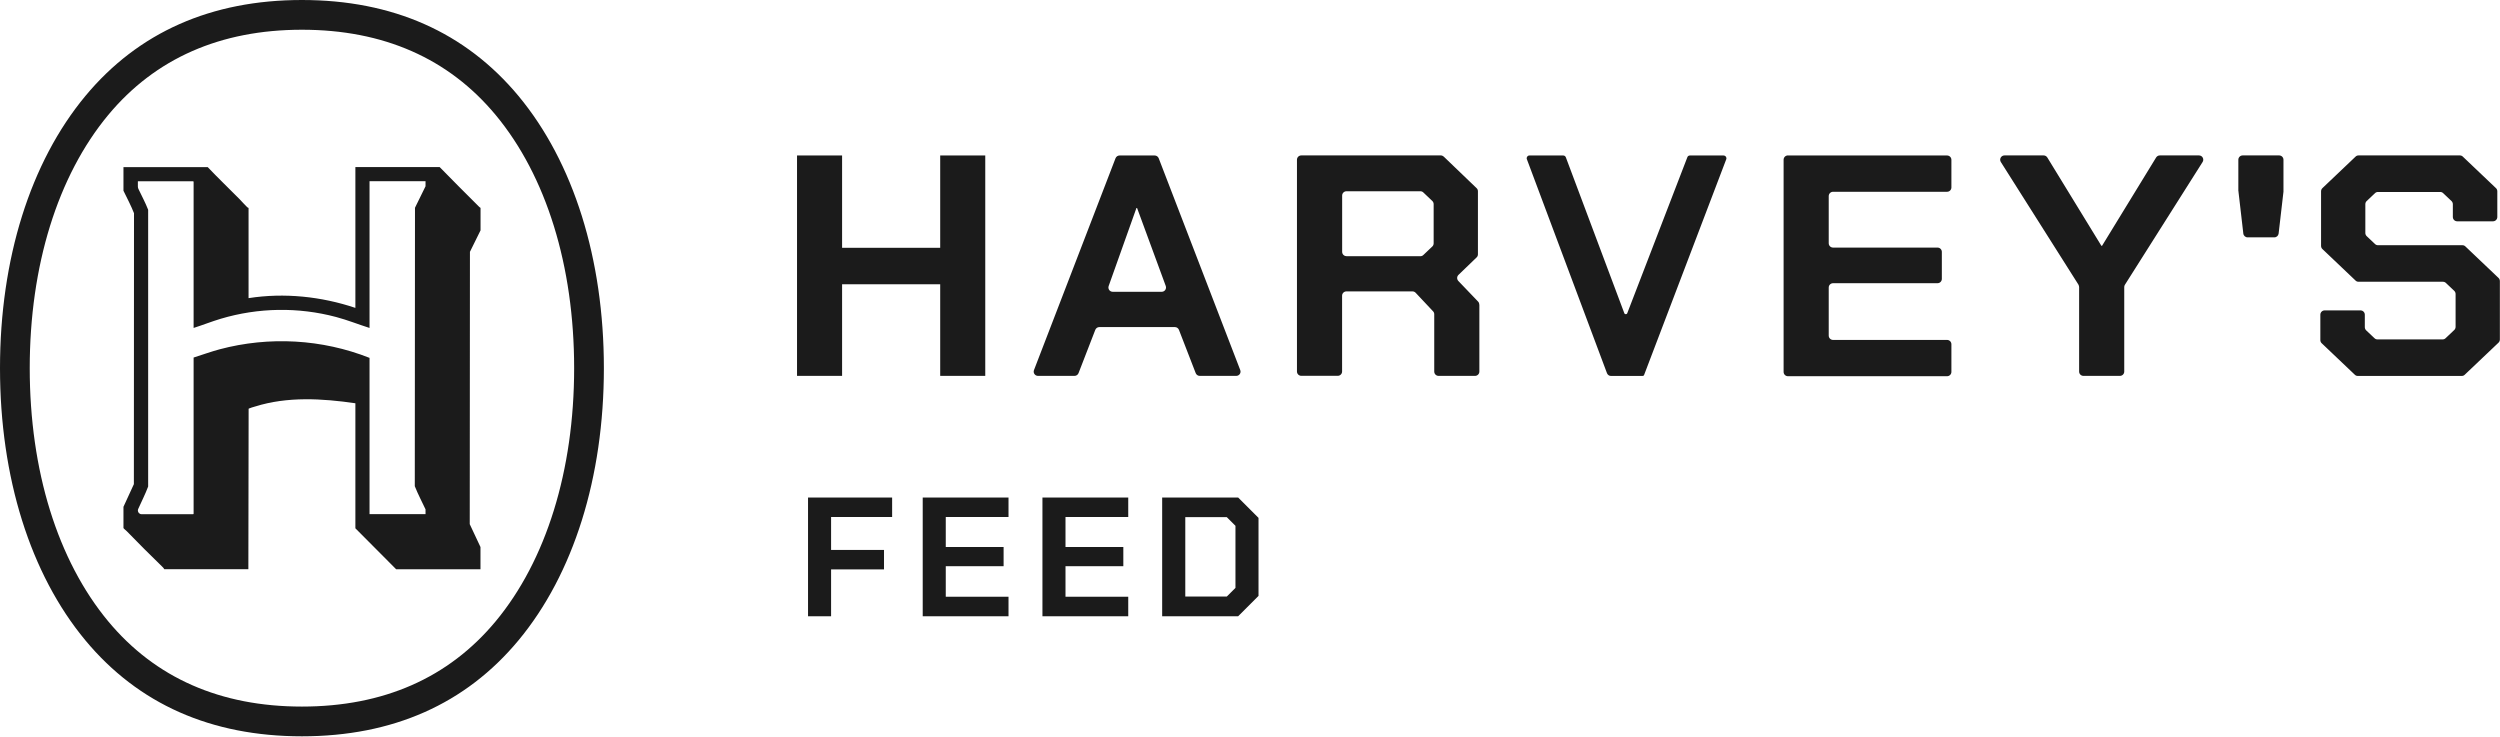
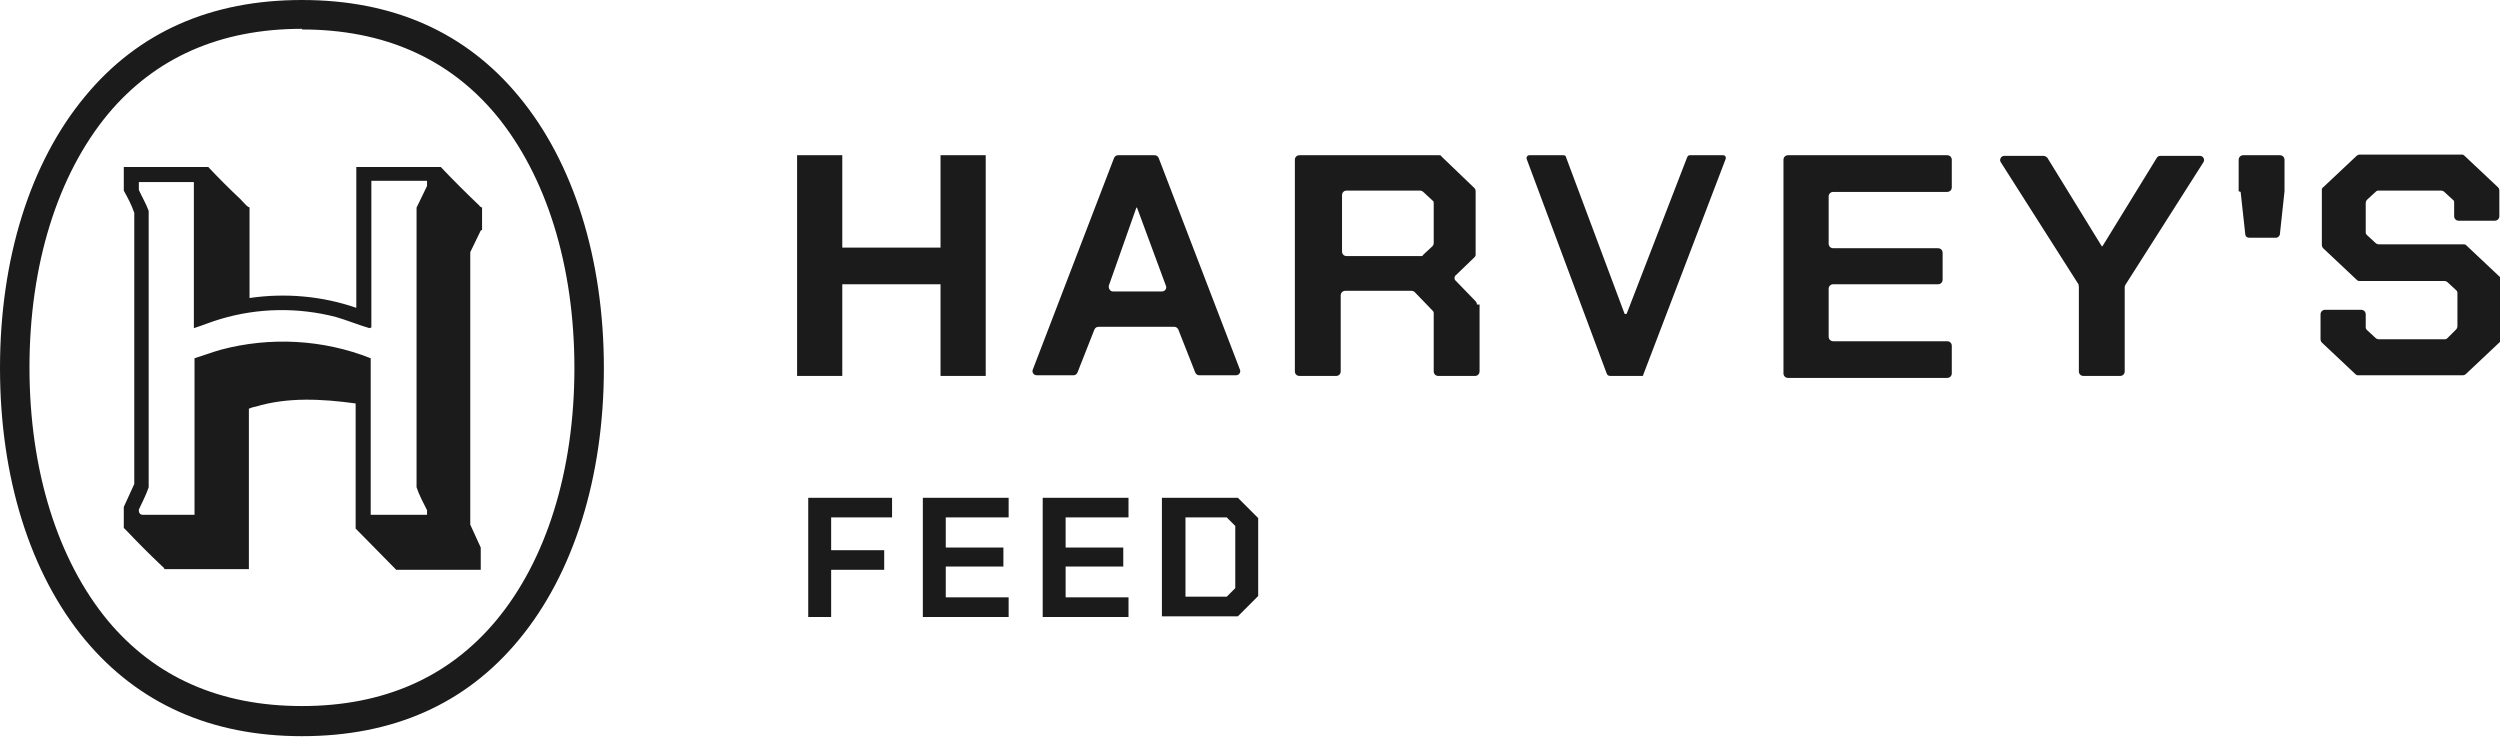
- <svg xmlns="http://www.w3.org/2000/svg" id="Layer_2" data-name="Layer 2" viewBox="0 0 381.7 112.43">
-   <defs>
-     <style>
-       .cls-1 {
-         fill: #1b1b1b;
-       }
-     </style>
-   </defs>
-   <g id="Layer_1-2" data-name="Layer 1">
-     <path class="cls-1" d="M121.69,23.74h6.88v14.09h14.98v-14.09h6.88v33.65h-6.88v-13.99h-14.98v13.99h-6.88V23.74ZM170.92,23.74h5.38c.27,0,.51.17.61.42l12.45,32.34c.17.43-.15.89-.61.89h-5.58c-.27,0-.51-.17-.61-.42l-2.56-6.61c-.1-.25-.34-.42-.61-.42h-11.55c-.27,0-.51.17-.61.42l-2.56,6.61c-.1.25-.34.42-.61.42h-5.58c-.46,0-.78-.46-.61-.89l12.45-32.34c.1-.25.34-.42.61-.42ZM177.37,44.55c.46,0,.77-.45.62-.88l-4.38-11.91h-.1l-4.24,11.91c-.15.43.16.88.62.88h7.49ZM225.87,46.5v10.23c0,.36-.29.66-.66.66h-5.57c-.36,0-.66-.29-.66-.66v-8.75c0-.17-.06-.33-.18-.45l-2.66-2.83c-.12-.13-.3-.21-.48-.21h-10.09c-.36,0-.66.29-.66.66v11.57c0,.36-.29.66-.66.66h-5.57c-.36,0-.66-.29-.66-.66V24.39c0-.36.29-.66.66-.66h21.3c.17,0,.33.07.45.18l5.02,4.82c.13.12.2.29.2.47v9.63c0,.18-.07.35-.2.47l-2.77,2.67c-.26.25-.27.66-.02.93l3.01,3.14c.12.12.18.28.18.45ZM205.58,39.12h11.28c.17,0,.33-.06.45-.18l1.38-1.31c.13-.12.2-.3.2-.48v-5.98c0-.18-.07-.35-.2-.48l-1.38-1.31c-.12-.12-.28-.18-.45-.18h-11.28c-.36,0-.66.29-.66.66v8.59c0,.36.29.66.66.66ZM263.19,23.74h-5.18c-.18,0-.34.11-.39.28l-9.17,23.8c-.08.21-.37.2-.45,0l-8.93-23.81c-.06-.16-.22-.27-.39-.27h-5.17c-.29,0-.49.29-.39.56l12.23,32.67c.1.26.34.43.61.43h4.84c.1,0,.19-.06.22-.15l12.55-32.95c.09-.27-.11-.55-.39-.55ZM272.98,23.74h24.3c.36,0,.66.29.66.66v4.22c0,.36-.29.66-.66.66h-17.41c-.36,0-.66.29-.66.66v7.2c0,.36.29.66.66.66h15.95c.36,0,.66.29.66.66v4.12c0,.36-.29.66-.66.66h-15.95c-.36,0-.66.29-.66.66v7.34c0,.36.29.66.66.66h17.41c.36,0,.66.29.66.66v4.22c0,.36-.29.66-.66.66h-24.3c-.36,0-.66-.29-.66-.66V24.39c0-.36.29-.66.66-.66ZM317.35,43.48l-11.86-18.74c-.28-.44.04-1.01.55-1.01h5.98c.23,0,.44.12.56.31l8.26,13.49h.1l8.26-13.49c.12-.19.33-.31.56-.31h5.98c.52,0,.83.57.55,1.01l-11.86,18.74c-.07.1-.1.23-.1.35v12.9c0,.36-.29.66-.66.66h-5.57c-.36,0-.66-.29-.66-.66v-12.9c0-.12-.04-.25-.1-.35ZM341.75,29.18v-4.79c0-.36.29-.66.66-.66h5.57c.36,0,.66.29.66.66v4.79s0,.05,0,.08l-.74,6.4c-.04.33-.32.58-.65.58h-4.09c-.33,0-.61-.25-.65-.58l-.74-6.4s0-.05,0-.08ZM354.27,51.92v-3.87c0-.36.29-.66.66-.66h5.47c.36,0,.66.29.66.66v1.9c0,.18.07.35.2.48l1.28,1.21c.12.12.28.18.45.18h9.95c.17,0,.33-.06.45-.18l1.33-1.26c.13-.12.2-.3.2-.48v-5.01c0-.18-.07-.35-.2-.48l-1.28-1.21c-.12-.12-.28-.18-.45-.18h-12.89c-.17,0-.33-.06-.45-.18l-5.07-4.82c-.13-.12-.2-.3-.2-.48v-8.33c0-.18.07-.35.2-.48l5.07-4.82c.12-.12.28-.18.45-.18h15.47c.17,0,.33.06.45.18l5.07,4.82c.13.12.2.3.2.48v3.92c0,.36-.29.66-.66.66h-5.47c-.36,0-.66-.29-.66-.66v-1.95c0-.18-.07-.35-.2-.48l-1.28-1.21c-.12-.12-.28-.18-.45-.18h-9.5c-.17,0-.33.06-.45.18l-1.28,1.21c-.13.12-.2.3-.2.48v4.39c0,.18.07.35.2.48l1.28,1.21c.12.12.28.18.45.18h12.89c.17,0,.33.06.45.18l5.07,4.82c.13.12.2.3.2.48v8.91c0,.18-.07.35-.2.48l-5.17,4.91c-.12.12-.28.18-.45.18h-15.87c-.17,0-.33-.06-.45-.18l-5.07-4.82c-.13-.12-.2-.3-.2-.48ZM46.1,4.54c12.45,0,22.4,4.38,29.58,13.02,7.73,9.31,11.98,23.03,11.98,38.65s-4.26,29.35-11.98,38.65c-7.18,8.64-17.13,13.02-29.58,13.02s-22.4-4.38-29.58-13.02c-7.73-9.31-11.98-23.03-11.98-38.65s4.26-29.35,11.98-38.65c7.18-8.64,17.13-13.02,29.58-13.02M46.1,0c-13.86,0-24.99,4.93-33.07,14.66C4.63,24.78,0,39.54,0,56.21s4.63,31.43,13.03,41.55c8.08,9.73,19.21,14.66,33.07,14.66s24.99-4.93,33.07-14.66c8.4-10.12,13.03-24.87,13.03-41.55s-4.63-31.43-13.03-41.55C71.08,4.93,59.96,0,46.1,0h0ZM73.36,35.19l-1.61,3.26-.03,41.58,1.64,3.49v3.4h-12.87s-6.23-6.26-6.23-6.26v-19.09s0,0,0,0c-5.09-.74-10.39-1.05-15.29.49-.21.06-.81.23-.95.31-.02.01-.05.02-.06.05l-.04,24.49h-12.84c-.08-.17-.24-.33-.38-.46-1.8-1.74-3.58-3.53-5.32-5.32-.07-.07-.53-.46-.53-.51v-3.24s1.59-3.46,1.59-3.46l.02-41.37c-.46-1.17-1.06-2.29-1.61-3.43v-3.6h12.87c1.57,1.66,3.25,3.26,4.86,4.89.37.38.8.88,1.18,1.24.02.02.19.09.19.1v13.77c5.45-.85,11.1-.26,16.31,1.49v-21.5s12.87,0,12.87,0c1.93,1.99,3.91,3.95,5.88,5.92.1.1.23.25.36.31v3.43ZM56.42,50.07s0,0,0,0c-1.71-.54-3.37-1.21-5.1-1.67-5.78-1.54-11.89-1.44-17.62.27-1.4.42-2.75.96-4.14,1.4v-22.33s-.06-.06-.06-.06h-8.45s0,.81,0,.81c0,.12.03.24.08.35.5,1.06,1.07,2.1,1.49,3.19v42.25c-.43,1.17-1.02,2.29-1.52,3.43-.03.07-.05.15-.05.23h0c0,.31.25.57.57.57h7.88s.06-.06.06-.06v-23.86c1.33-.42,2.64-.9,3.98-1.26,7.55-2.01,15.63-1.56,22.88,1.31v23.86s8.55,0,8.55,0v-.73c-.55-1.18-1.17-2.34-1.64-3.54l.03-42.51,1.61-3.28v-.77s-8.55,0-8.55,0v22.39ZM123.37,75.96h12.84v2.98h-9.32v5.02h8.08v2.98h-8.08v7.15h-3.52v-18.13ZM140.88,75.96h13.1v2.98h-9.58v4.58h8.83v2.93h-8.83v4.66h9.58v2.98h-13.1v-18.13ZM159.16,75.96h13.1v2.98h-9.58v4.58h8.83v2.93h-8.83v4.66h9.58v2.98h-13.1v-18.13ZM177.44,75.96h11.6l3.11,3.11v11.91l-3.11,3.11h-11.6v-18.13ZM187.31,91.08l1.32-1.32v-9.48l-1.32-1.32h-6.34v12.12h6.34Z" />
+ <svg xmlns="http://www.w3.org/2000/svg" id="a" viewBox="0 0 381.7 112.4">
+   <g id="b">
+     <path d="M121.7,23.7h6.9v14.1h15v-14.1h6.9v33.7h-6.9v-14h-15v14h-6.9s0-33.6,0-33.6ZM170.9,23.7h5.4c.3,0,.5.2.6.4l12.4,32.3c.2.4-.1.9-.6.9h-5.6c-.3,0-.5-.2-.6-.4l-2.6-6.6c-.1-.2-.3-.4-.6-.4h-11.6c-.3,0-.5.2-.6.4l-2.6,6.6c-.1.2-.3.4-.6.4h-5.6c-.5,0-.8-.5-.6-.9l12.4-32.3c.1-.2.3-.4.6-.4h0ZM177.4,44.5c.5,0,.8-.5.6-.9l-4.4-11.9h-.1l-4.2,11.9c-.1.4.2.9.6.9h7.5,0ZM225.9,46.5v10.2c0,.4-.3.7-.7.7h-5.6c-.4,0-.7-.3-.7-.7v-8.8c0-.2,0-.3-.2-.5l-2.7-2.8c-.1-.1-.3-.2-.5-.2h-10.1c-.4,0-.7.3-.7.7v11.6c0,.4-.3.7-.7.7h-5.6c-.4,0-.7-.3-.7-.7V24.4c0-.4.3-.7.7-.7h21.3c.2,0,.3,0,.4.2l5,4.8c.1.1.2.3.2.5v9.6c0,.2,0,.3-.2.5l-2.8,2.7c-.3.2-.3.7,0,.9l3,3.1c.1.1.2.3.2.5h0ZM205.6,39.1h11.3c.2,0,.3,0,.4-.2l1.4-1.3c.1-.1.2-.3.2-.5v-6c0-.2,0-.4-.2-.5l-1.4-1.3c-.1-.1-.3-.2-.4-.2h-11.3c-.4,0-.7.3-.7.7v8.6c0,.4.3.7.7.7h0ZM263.2,23.7h-5.2c-.2,0-.3.1-.4.3l-9.2,23.8c0,.2-.4.2-.4,0l-8.9-23.8c0-.2-.2-.3-.4-.3h-5.2c-.3,0-.5.3-.4.6l12.2,32.7c.1.3.3.4.6.4h4.8c.1,0,.2,0,.2-.2l12.6-33c0-.3-.1-.5-.4-.5h0ZM273,23.7h24.3c.4,0,.7.3.7.7v4.2c0,.4-.3.7-.7.7h-17.4c-.4,0-.7.3-.7.7v7.2c0,.4.3.7.7.7h16c.4,0,.7.3.7.7v4.1c0,.4-.3.7-.7.7h-16c-.4,0-.7.3-.7.7v7.3c0,.4.3.7.7.7h17.4c.4,0,.7.3.7.7v4.2c0,.4-.3.7-.7.7h-24.3c-.4,0-.7-.3-.7-.7V24.4c0-.4.3-.7.7-.7h0ZM317.4,43.5l-11.9-18.7c-.3-.4,0-1,.5-1h6c.2,0,.4.1.6.3l8.3,13.5h.1l8.3-13.5c.1-.2.3-.3.6-.3h6c.5,0,.8.6.5,1l-11.9,18.7c0,0-.1.2-.1.3v12.9c0,.4-.3.7-.7.7h-5.6c-.4,0-.7-.3-.7-.7v-12.9c0-.1,0-.2-.1-.3h0ZM341.8,29.2v-4.8c0-.4.3-.7.7-.7h5.6c.4,0,.7.3.7.7v4.8h0c0,0-.7,6.5-.7,6.5,0,.3-.3.6-.6.6h-4.1c-.3,0-.6-.2-.6-.6l-.7-6.4h0c0,0,0,0,0,0ZM354.3,51.9v-3.9c0-.4.3-.7.7-.7h5.5c.4,0,.7.3.7.7v1.9c0,.2,0,.3.2.5l1.3,1.2c.1.1.3.2.5.2h10c.2,0,.3,0,.5-.2l1.3-1.3c.1-.1.2-.3.2-.5v-5c0-.2,0-.3-.2-.5l-1.3-1.2c-.1-.1-.3-.2-.5-.2h-12.9c-.2,0-.3,0-.5-.2l-5.1-4.8c-.1-.1-.2-.3-.2-.5v-8.3c0-.2,0-.4.2-.5l5.1-4.8c.1-.1.3-.2.5-.2h15.5c.2,0,.3,0,.5.2l5.1,4.8c.1.1.2.3.2.5v3.9c0,.4-.3.7-.7.7h-5.5c-.4,0-.7-.3-.7-.7v-2c0-.2,0-.4-.2-.5l-1.3-1.2c-.1-.1-.3-.2-.5-.2h-9.5c-.2,0-.3,0-.5.2l-1.3,1.2c-.1.1-.2.3-.2.5v4.4c0,.2,0,.3.2.5l1.3,1.2c.1.1.3.2.5.2h12.9c.2,0,.3,0,.5.2l5.1,4.8c.1.1.2.3.2.5v8.9c0,.2,0,.3-.2.5l-5.2,4.9c-.1.1-.3.2-.5.2h-15.9c-.2,0-.3,0-.5-.2l-5.1-4.8c-.1-.1-.2-.3-.2-.5ZM46.1,4.5c12.5,0,22.4,4.4,29.6,13,7.7,9.3,12,23,12,38.7s-4.3,29.4-12,38.6c-7.2,8.6-17.1,13-29.6,13s-22.4-4.4-29.6-13c-7.7-9.3-12-23-12-38.7s4.3-29.4,12-38.7c7.2-8.6,17.1-13,29.6-13M46.1,0c-13.9,0-25,4.9-33.1,14.7C4.6,24.8,0,39.5,0,56.2s4.6,31.4,13,41.5c8.1,9.7,19.2,14.7,33.1,14.7s25-4.9,33.1-14.7c8.4-10.1,13-24.9,13-41.5s-4.6-31.4-13-41.5C71.1,4.9,60,0,46.1,0h0ZM73.4,35.2l-1.6,3.3v41.6s1.6,3.5,1.6,3.5v3.4h-12.9l-6.2-6.3v-19.1h0c-5.1-.7-10.4-1-15.3.5-.2,0-.8.2-1,.3,0,0,0,0,0,0v24.5h-12.9c0-.2-.2-.3-.4-.5-1.8-1.7-3.6-3.5-5.3-5.3,0,0-.5-.5-.5-.5v-3.2l1.6-3.5v-41.4c-.4-1.2-1-2.3-1.6-3.4v-3.6h12.9c1.6,1.7,3.2,3.3,4.9,4.9.4.4.8.9,1.2,1.2,0,0,.2,0,.2.1v13.8c5.5-.8,11.1-.3,16.3,1.5v-21.5h12.9c1.9,2,3.9,4,5.9,5.9,0,.1.2.2.4.3v3.4h0ZM56.4,50.1h0c-1.7-.5-3.4-1.2-5.1-1.7-5.8-1.5-11.9-1.4-17.6.3-1.4.4-2.8,1-4.1,1.4v-22.3h0c0,0-8.4,0-8.4,0v.8c0,.1,0,.2,0,.4.5,1.1,1.1,2.1,1.5,3.2v42.2c-.4,1.2-1,2.3-1.5,3.4,0,0,0,.2,0,.2h0c0,.3.2.6.6.6h7.9v-23.9c1.3-.4,2.6-.9,4-1.3,7.5-2,15.6-1.6,22.9,1.3v23.9h8.6v-.7c-.6-1.2-1.2-2.3-1.6-3.5V31.7s1.6-3.3,1.6-3.3v-.8h-8.5v22.4h0ZM123.4,76h12.8v3h-9.3v5h8.1v3h-8.1v7.2h-3.5v-18.1ZM140.9,76h13.1v3h-9.6v4.6h8.8v2.9h-8.8v4.7h9.6v3h-13.1v-18.1ZM159.2,76h13.1v3h-9.6v4.6h8.8v2.9h-8.8v4.7h9.6v3h-13.1v-18.1ZM177.4,76h11.6l3.1,3.1v11.9l-3.1,3.1h-11.6v-18.1ZM187.3,91.1l1.3-1.3v-9.5l-1.3-1.3h-6.3v12.1h6.3Z" style="fill:#1b1b1b;" />
  </g>
</svg>
